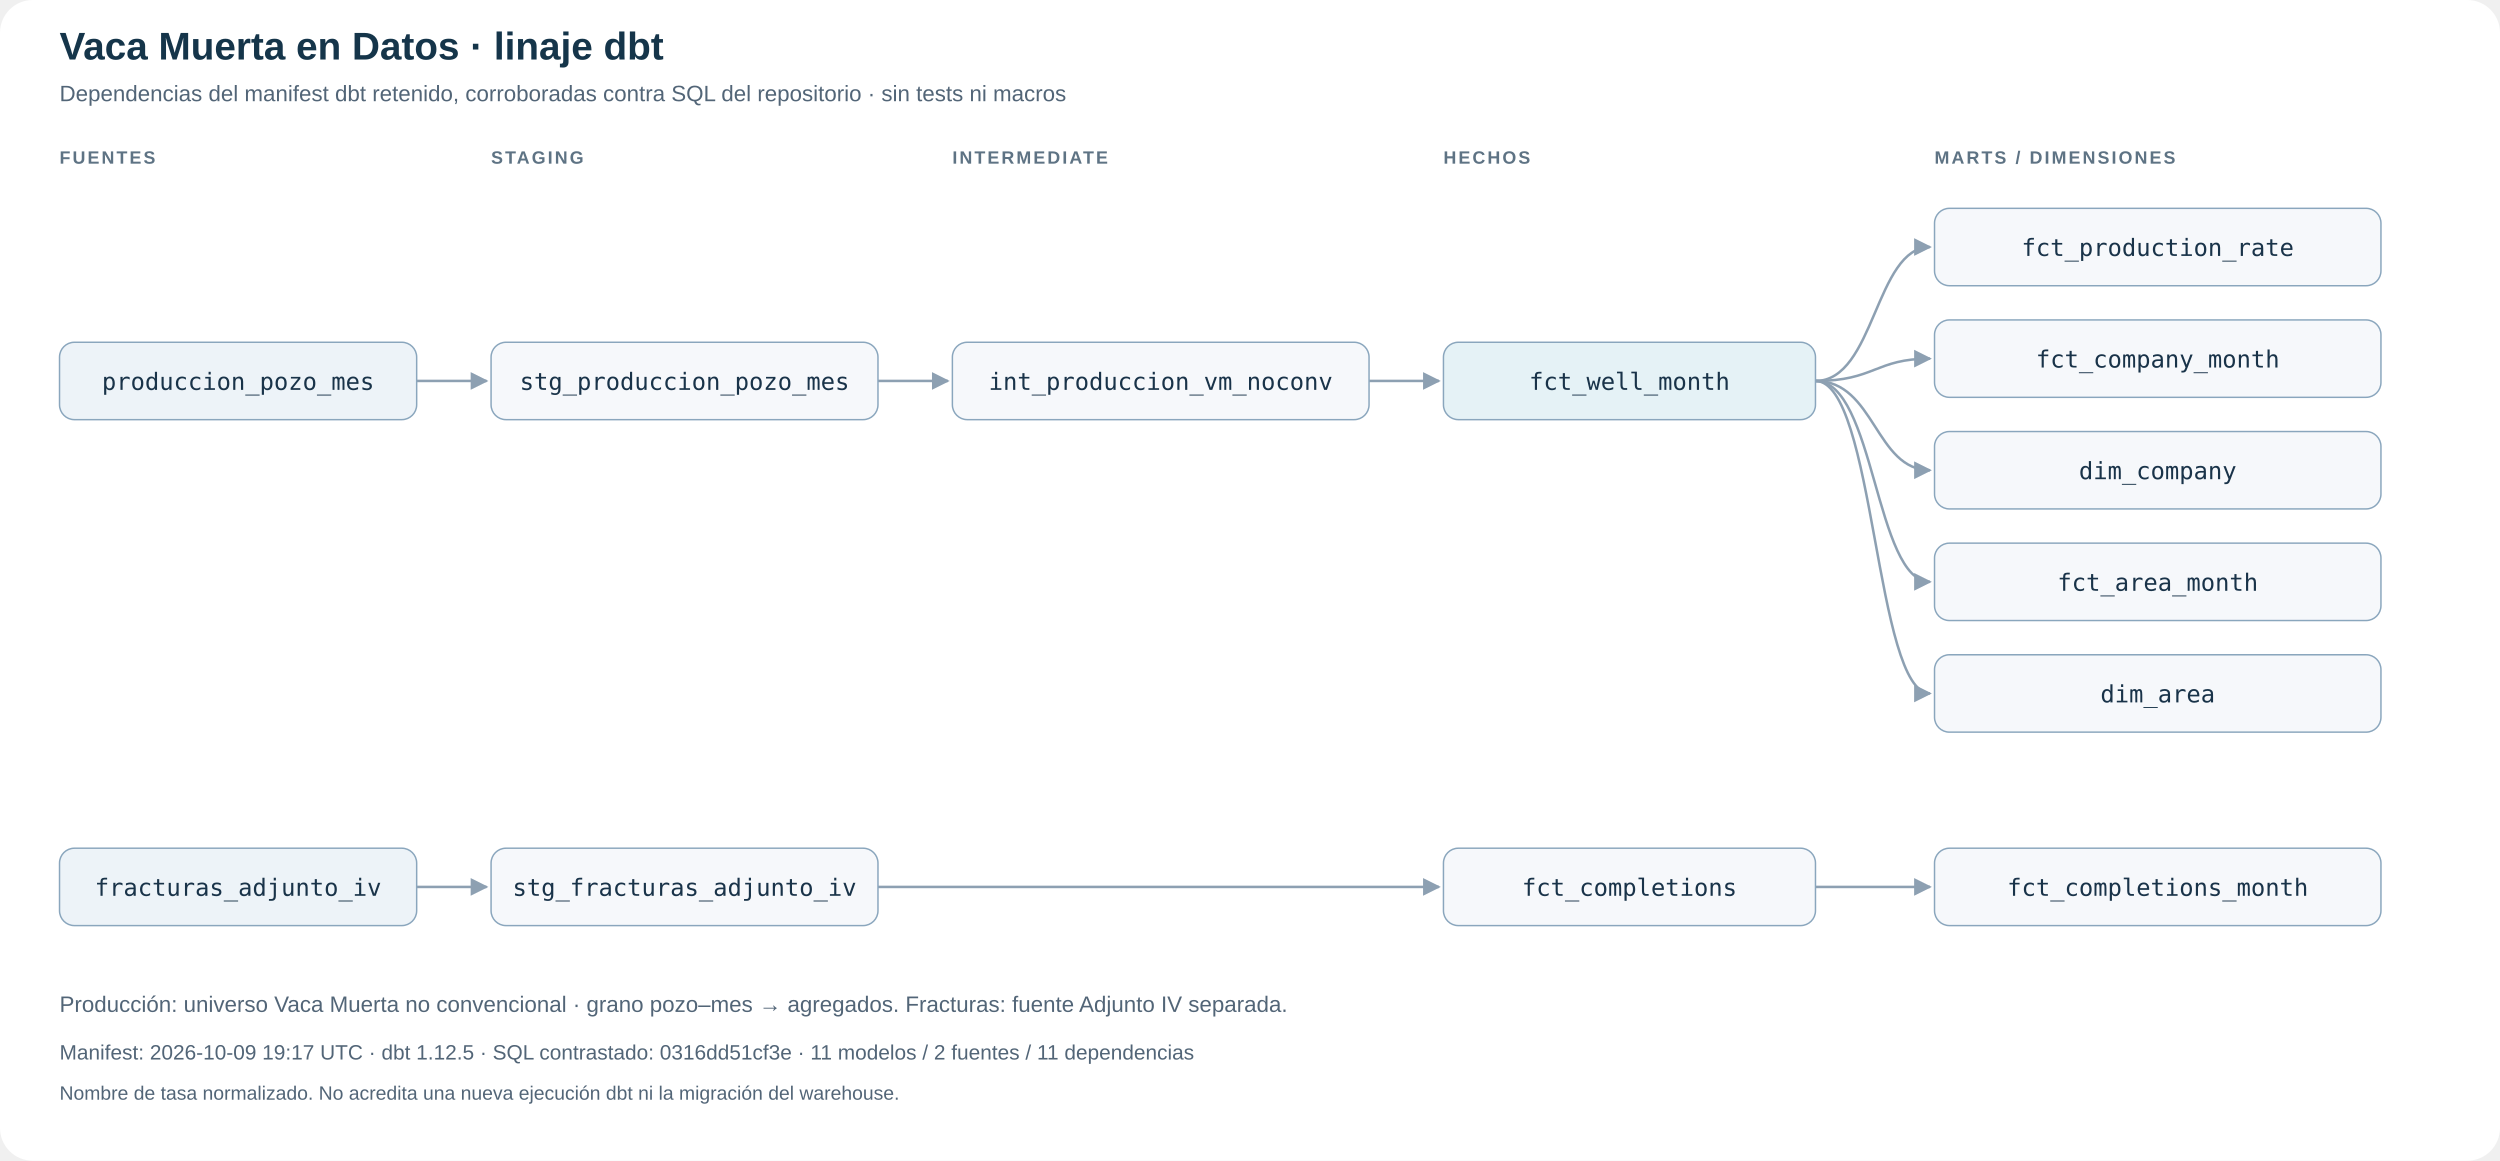
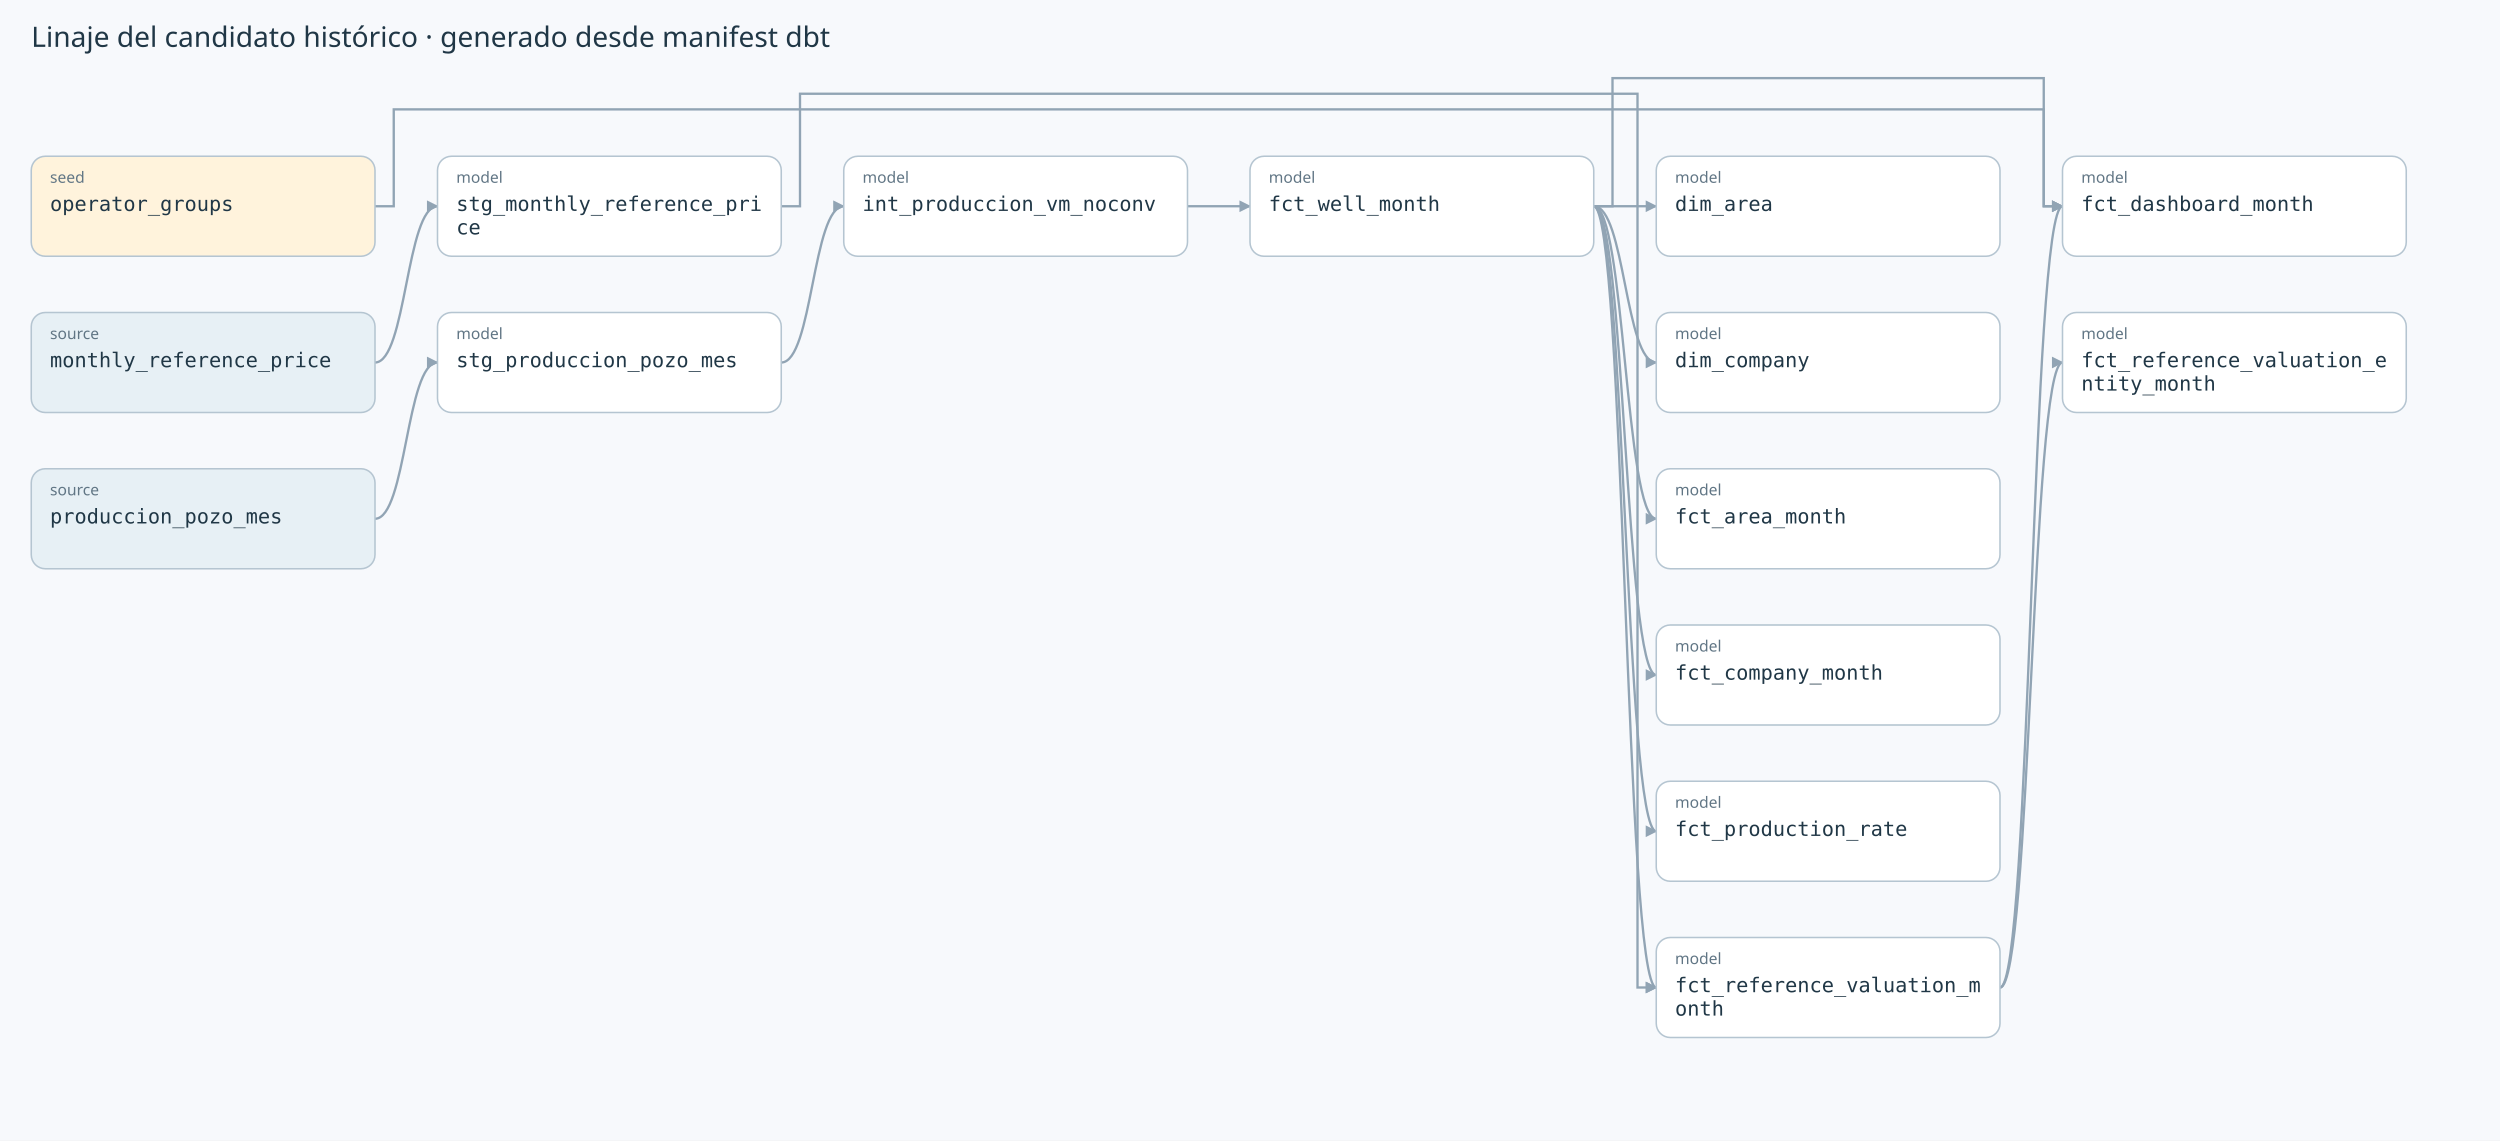
- <svg xmlns="http://www.w3.org/2000/svg" width="1680" height="780" viewBox="0 0 1680 780" role="img" aria-labelledby="title desc">
+ <svg xmlns="http://www.w3.org/2000/svg" viewBox="0 0 1600 730" role="img" aria-labelledby="title desc">
  <defs>
-     <marker id="arrow" viewBox="0 0 10 10" refX="9" refY="5" markerWidth="7" markerHeight="7" orient="auto-start-reverse">
-       <path d="M 0 0 L 10 5 L 0 10 z" fill="#8da0b2" />
+     <marker id="arrow" viewBox="0 0 10 10" refX="9" refY="5" markerWidth="5" markerHeight="5" orient="auto">
+       <path d="M 0 0 L 10 5 L 0 10 z" fill="#91a4b4" />
    </marker>
  </defs>
-   <rect width="1680" height="780" rx="22" fill="#ffffff" />
-   <text x="40" y="40" font-family="Arial,sans-serif" font-size="26" font-weight="700" fill="#15354a">Vaca Muerta en Datos · linaje dbt</text>
-   <text x="40" y="68" font-family="Arial,sans-serif" font-size="15" fill="#526577">Dependencias del manifest dbt retenido, corroboradas contra SQL del repositorio · sin tests ni macros</text>
-   <text x="40" y="110" font-family="Arial,sans-serif" font-size="12" font-weight="700" letter-spacing="1.4" fill="#5e7384">FUENTES</text>
-   <text x="330" y="110" font-family="Arial,sans-serif" font-size="12" font-weight="700" letter-spacing="1.4" fill="#5e7384">STAGING</text>
-   <text x="640" y="110" font-family="Arial,sans-serif" font-size="12" font-weight="700" letter-spacing="1.4" fill="#5e7384">INTERMEDIATE</text>
-   <text x="970" y="110" font-family="Arial,sans-serif" font-size="12" font-weight="700" letter-spacing="1.4" fill="#5e7384">HECHOS</text>
-   <text x="1300" y="110" font-family="Arial,sans-serif" font-size="12" font-weight="700" letter-spacing="1.4" fill="#5e7384">MARTS / DIMENSIONES</text>
-   <path d="M1220,596 C1260.0,596 1260.0,596 1297,596" fill="none" stroke="#8da0b2" stroke-width="1.7" marker-end="url(#arrow)" />
-   <path d="M1220,256 C1260.0,256 1260.0,466 1297,466" fill="none" stroke="#8da0b2" stroke-width="1.7" marker-end="url(#arrow)" />
-   <path d="M1220,256 C1260.0,256 1260.0,316 1297,316" fill="none" stroke="#8da0b2" stroke-width="1.7" marker-end="url(#arrow)" />
-   <path d="M1220,256 C1260.0,256 1260.0,391 1297,391" fill="none" stroke="#8da0b2" stroke-width="1.7" marker-end="url(#arrow)" />
-   <path d="M1220,256 C1260.0,256 1260.0,241 1297,241" fill="none" stroke="#8da0b2" stroke-width="1.7" marker-end="url(#arrow)" />
-   <path d="M1220,256 C1260.0,256 1260.0,166 1297,166" fill="none" stroke="#8da0b2" stroke-width="1.7" marker-end="url(#arrow)" />
-   <path d="M920,256 C945.0,256 945.0,256 967,256" fill="none" stroke="#8da0b2" stroke-width="1.7" marker-end="url(#arrow)" />
-   <path d="M280,596 C305.0,596 305.0,596 327,596" fill="none" stroke="#8da0b2" stroke-width="1.7" marker-end="url(#arrow)" />
-   <path d="M280,256 C305.0,256 305.0,256 327,256" fill="none" stroke="#8da0b2" stroke-width="1.7" marker-end="url(#arrow)" />
-   <path d="M590,596 C780.0,596 780.0,596 967,596" fill="none" stroke="#8da0b2" stroke-width="1.7" marker-end="url(#arrow)" />
-   <path d="M590,256 C615.0,256 615.0,256 637,256" fill="none" stroke="#8da0b2" stroke-width="1.7" marker-end="url(#arrow)" />
-   <rect x="1300" y="440" width="300" height="52" rx="10" fill="#f6f8fb" stroke="#8aa6bd" />
-   <text x="1450.0" y="472" text-anchor="middle" font-family="ui-monospace,SFMono-Regular,Menlo,Consolas,monospace" font-size="16" fill="#193349">dim_area</text>
-   <rect x="1300" y="290" width="300" height="52" rx="10" fill="#f6f8fb" stroke="#8aa6bd" />
-   <text x="1450.0" y="322" text-anchor="middle" font-family="ui-monospace,SFMono-Regular,Menlo,Consolas,monospace" font-size="16" fill="#193349">dim_company</text>
-   <rect x="1300" y="365" width="300" height="52" rx="10" fill="#f6f8fb" stroke="#8aa6bd" />
-   <text x="1450.0" y="397" text-anchor="middle" font-family="ui-monospace,SFMono-Regular,Menlo,Consolas,monospace" font-size="16" fill="#193349">fct_area_month</text>
-   <rect x="1300" y="215" width="300" height="52" rx="10" fill="#f6f8fb" stroke="#8aa6bd" />
-   <text x="1450.0" y="247" text-anchor="middle" font-family="ui-monospace,SFMono-Regular,Menlo,Consolas,monospace" font-size="16" fill="#193349">fct_company_month</text>
-   <rect x="970" y="570" width="250" height="52" rx="10" fill="#f6f8fb" stroke="#8aa6bd" />
-   <text x="1095.0" y="602" text-anchor="middle" font-family="ui-monospace,SFMono-Regular,Menlo,Consolas,monospace" font-size="16" fill="#193349">fct_completions</text>
-   <rect x="1300" y="570" width="300" height="52" rx="10" fill="#f6f8fb" stroke="#8aa6bd" />
-   <text x="1450.0" y="602" text-anchor="middle" font-family="ui-monospace,SFMono-Regular,Menlo,Consolas,monospace" font-size="16" fill="#193349">fct_completions_month</text>
-   <rect x="1300" y="140" width="300" height="52" rx="10" fill="#f6f8fb" stroke="#8aa6bd" />
-   <text x="1450.0" y="172" text-anchor="middle" font-family="ui-monospace,SFMono-Regular,Menlo,Consolas,monospace" font-size="16" fill="#193349">fct_production_rate</text>
-   <rect x="970" y="230" width="250" height="52" rx="10" fill="#e5f2f6" stroke="#8aa6bd" />
-   <text x="1095.0" y="262" text-anchor="middle" font-family="ui-monospace,SFMono-Regular,Menlo,Consolas,monospace" font-size="16" fill="#193349">fct_well_month</text>
-   <rect x="640" y="230" width="280" height="52" rx="10" fill="#f6f8fb" stroke="#8aa6bd" />
-   <text x="780.0" y="262" text-anchor="middle" font-family="ui-monospace,SFMono-Regular,Menlo,Consolas,monospace" font-size="16" fill="#193349">int_produccion_vm_noconv</text>
-   <rect x="40" y="570" width="240" height="52" rx="10" fill="#edf3f8" stroke="#8aa6bd" />
-   <text x="160.0" y="602" text-anchor="middle" font-family="ui-monospace,SFMono-Regular,Menlo,Consolas,monospace" font-size="16" fill="#193349">fracturas_adjunto_iv</text>
-   <rect x="40" y="230" width="240" height="52" rx="10" fill="#edf3f8" stroke="#8aa6bd" />
-   <text x="160.0" y="262" text-anchor="middle" font-family="ui-monospace,SFMono-Regular,Menlo,Consolas,monospace" font-size="16" fill="#193349">produccion_pozo_mes</text>
-   <rect x="330" y="570" width="260" height="52" rx="10" fill="#f6f8fb" stroke="#8aa6bd" />
-   <text x="460.0" y="602" text-anchor="middle" font-family="ui-monospace,SFMono-Regular,Menlo,Consolas,monospace" font-size="16" fill="#193349">stg_fracturas_adjunto_iv</text>
-   <rect x="330" y="230" width="260" height="52" rx="10" fill="#f6f8fb" stroke="#8aa6bd" />
-   <text x="460.0" y="262" text-anchor="middle" font-family="ui-monospace,SFMono-Regular,Menlo,Consolas,monospace" font-size="16" fill="#193349">stg_produccion_pozo_mes</text>
-   <text x="40" y="680" font-family="Arial,sans-serif" font-size="15" fill="#526577">Producción: universo Vaca Muerta no convencional · grano pozo–mes → agregados. Fracturas: fuente Adjunto IV separada.</text>
-   <text x="40" y="712" font-family="Arial,sans-serif" font-size="14" fill="#526577">Manifest: 2026-10-09 19:17 UTC · dbt 1.12.5 · SQL contrastado: 0316dd51cf3e · 11 modelos / 2 fuentes / 11 dependencias</text>
-   <text x="40" y="739" font-family="Arial,sans-serif" font-size="13" fill="#526577">Nombre de tasa normalizado. No acredita una nueva ejecución dbt ni la migración del warehouse.</text>
+   <rect width="1600" height="730" fill="#f7f9fc" />
+   <text x="20" y="30" font-family="system-ui" font-size="18" fill="#203746">Linaje del candidato histórico · generado desde manifest dbt</text>
+   <path d="M 1280 632 C 1300 632, 1300 132, 1320 132" fill="none" stroke="#91a4b4" stroke-width="1.5" marker-end="url(#arrow)" />
+   <path d="M 1280 632 C 1300 632, 1300 232, 1320 232" fill="none" stroke="#91a4b4" stroke-width="1.5" marker-end="url(#arrow)" />
+   <path d="M 1020 132 C 1040 132, 1040 132, 1060 132" fill="none" stroke="#91a4b4" stroke-width="1.5" marker-end="url(#arrow)" />
+   <path d="M 1020 132 C 1040 132, 1040 232, 1060 232" fill="none" stroke="#91a4b4" stroke-width="1.5" marker-end="url(#arrow)" />
+   <path d="M 1020 132 C 1040 132, 1040 332, 1060 332" fill="none" stroke="#91a4b4" stroke-width="1.5" marker-end="url(#arrow)" />
+   <path d="M 1020 132 C 1040 132, 1040 432, 1060 432" fill="none" stroke="#91a4b4" stroke-width="1.5" marker-end="url(#arrow)" />
+   <path d="M 1020 132 L 1032 132 L 1032 50 L 1308 50 L 1308 132 L 1320 132" fill="none" stroke="#91a4b4" stroke-width="1.5" marker-end="url(#arrow)" />
+   <path d="M 1020 132 C 1040 132, 1040 532, 1060 532" fill="none" stroke="#91a4b4" stroke-width="1.5" marker-end="url(#arrow)" />
+   <path d="M 1020 132 C 1040 132, 1040 632, 1060 632" fill="none" stroke="#91a4b4" stroke-width="1.5" marker-end="url(#arrow)" />
+   <path d="M 760 132 C 780 132, 780 132, 800 132" fill="none" stroke="#91a4b4" stroke-width="1.5" marker-end="url(#arrow)" />
+   <path d="M 500 132 L 512 132 L 512 60 L 1048 60 L 1048 632 L 1060 632" fill="none" stroke="#91a4b4" stroke-width="1.5" marker-end="url(#arrow)" />
+   <path d="M 500 232 C 520 232, 520 132, 540 132" fill="none" stroke="#91a4b4" stroke-width="1.5" marker-end="url(#arrow)" />
+   <path d="M 240 132 L 252 132 L 252 70 L 1308 70 L 1308 132 L 1320 132" fill="none" stroke="#91a4b4" stroke-width="1.5" marker-end="url(#arrow)" />
+   <path d="M 240 232 C 260 232, 260 132, 280 132" fill="none" stroke="#91a4b4" stroke-width="1.5" marker-end="url(#arrow)" />
+   <path d="M 240 332 C 260 332, 260 232, 280 232" fill="none" stroke="#91a4b4" stroke-width="1.5" marker-end="url(#arrow)" />
+   <g>
+     <rect x="280" y="200" width="220" height="64" rx="9" fill="#ffffff" stroke="#b5c5d1" />
+     <text x="292" y="217" font-family="system-ui" font-size="10" fill="#607584">model</text>
+     <text x="292" y="235" font-family="monospace" font-size="13" fill="#203746">stg_produccion_pozo_mes</text>
+   </g>
+   <g>
+     <rect x="1060" y="100" width="220" height="64" rx="9" fill="#ffffff" stroke="#b5c5d1" />
+     <text x="1072" y="117" font-family="system-ui" font-size="10" fill="#607584">model</text>
+     <text x="1072" y="135" font-family="monospace" font-size="13" fill="#203746">dim_area</text>
+   </g>
+   <g>
+     <rect x="1320" y="100" width="220" height="64" rx="9" fill="#ffffff" stroke="#b5c5d1" />
+     <text x="1332" y="117" font-family="system-ui" font-size="10" fill="#607584">model</text>
+     <text x="1332" y="135" font-family="monospace" font-size="13" fill="#203746">fct_dashboard_month</text>
+   </g>
+   <g>
+     <rect x="800" y="100" width="220" height="64" rx="9" fill="#ffffff" stroke="#b5c5d1" />
+     <text x="812" y="117" font-family="system-ui" font-size="10" fill="#607584">model</text>
+     <text x="812" y="135" font-family="monospace" font-size="13" fill="#203746">fct_well_month</text>
+   </g>
+   <g>
+     <rect x="1060" y="200" width="220" height="64" rx="9" fill="#ffffff" stroke="#b5c5d1" />
+     <text x="1072" y="217" font-family="system-ui" font-size="10" fill="#607584">model</text>
+     <text x="1072" y="235" font-family="monospace" font-size="13" fill="#203746">dim_company</text>
+   </g>
+   <g>
+     <rect x="1060" y="500" width="220" height="64" rx="9" fill="#ffffff" stroke="#b5c5d1" />
+     <text x="1072" y="517" font-family="system-ui" font-size="10" fill="#607584">model</text>
+     <text x="1072" y="535" font-family="monospace" font-size="13" fill="#203746">fct_production_rate</text>
+   </g>
+   <g>
+     <rect x="1060" y="300" width="220" height="64" rx="9" fill="#ffffff" stroke="#b5c5d1" />
+     <text x="1072" y="317" font-family="system-ui" font-size="10" fill="#607584">model</text>
+     <text x="1072" y="335" font-family="monospace" font-size="13" fill="#203746">fct_area_month</text>
+   </g>
+   <g>
+     <rect x="1060" y="400" width="220" height="64" rx="9" fill="#ffffff" stroke="#b5c5d1" />
+     <text x="1072" y="417" font-family="system-ui" font-size="10" fill="#607584">model</text>
+     <text x="1072" y="435" font-family="monospace" font-size="13" fill="#203746">fct_company_month</text>
+   </g>
+   <g>
+     <rect x="540" y="100" width="220" height="64" rx="9" fill="#ffffff" stroke="#b5c5d1" />
+     <text x="552" y="117" font-family="system-ui" font-size="10" fill="#607584">model</text>
+     <text x="552" y="135" font-family="monospace" font-size="13" fill="#203746">int_produccion_vm_noconv</text>
+   </g>
+   <g>
+     <rect x="1320" y="200" width="220" height="64" rx="9" fill="#ffffff" stroke="#b5c5d1" />
+     <text x="1332" y="217" font-family="system-ui" font-size="10" fill="#607584">model</text>
+     <text x="1332" y="235" font-family="monospace" font-size="13" fill="#203746">fct_reference_valuation_e</text>
+     <text x="1332" y="250" font-family="monospace" font-size="13" fill="#203746">ntity_month</text>
+   </g>
+   <g>
+     <rect x="1060" y="600" width="220" height="64" rx="9" fill="#ffffff" stroke="#b5c5d1" />
+     <text x="1072" y="617" font-family="system-ui" font-size="10" fill="#607584">model</text>
+     <text x="1072" y="635" font-family="monospace" font-size="13" fill="#203746">fct_reference_valuation_m</text>
+     <text x="1072" y="650" font-family="monospace" font-size="13" fill="#203746">onth</text>
+   </g>
+   <g>
+     <rect x="280" y="100" width="220" height="64" rx="9" fill="#ffffff" stroke="#b5c5d1" />
+     <text x="292" y="117" font-family="system-ui" font-size="10" fill="#607584">model</text>
+     <text x="292" y="135" font-family="monospace" font-size="13" fill="#203746">stg_monthly_reference_pri</text>
+     <text x="292" y="150" font-family="monospace" font-size="13" fill="#203746">ce</text>
+   </g>
+   <g>
+     <rect x="20" y="100" width="220" height="64" rx="9" fill="#fff3dc" stroke="#b5c5d1" />
+     <text x="32" y="117" font-family="system-ui" font-size="10" fill="#607584">seed</text>
+     <text x="32" y="135" font-family="monospace" font-size="13" fill="#203746">operator_groups</text>
+   </g>
+   <g>
+     <rect x="20" y="300" width="220" height="64" rx="9" fill="#e7f0f5" stroke="#b5c5d1" />
+     <text x="32" y="317" font-family="system-ui" font-size="10" fill="#607584">source</text>
+     <text x="32" y="335" font-family="monospace" font-size="13" fill="#203746">produccion_pozo_mes</text>
+   </g>
+   <g>
+     <rect x="20" y="200" width="220" height="64" rx="9" fill="#e7f0f5" stroke="#b5c5d1" />
+     <text x="32" y="217" font-family="system-ui" font-size="10" fill="#607584">source</text>
+     <text x="32" y="235" font-family="monospace" font-size="13" fill="#203746">monthly_reference_price</text>
+   </g>
</svg>
